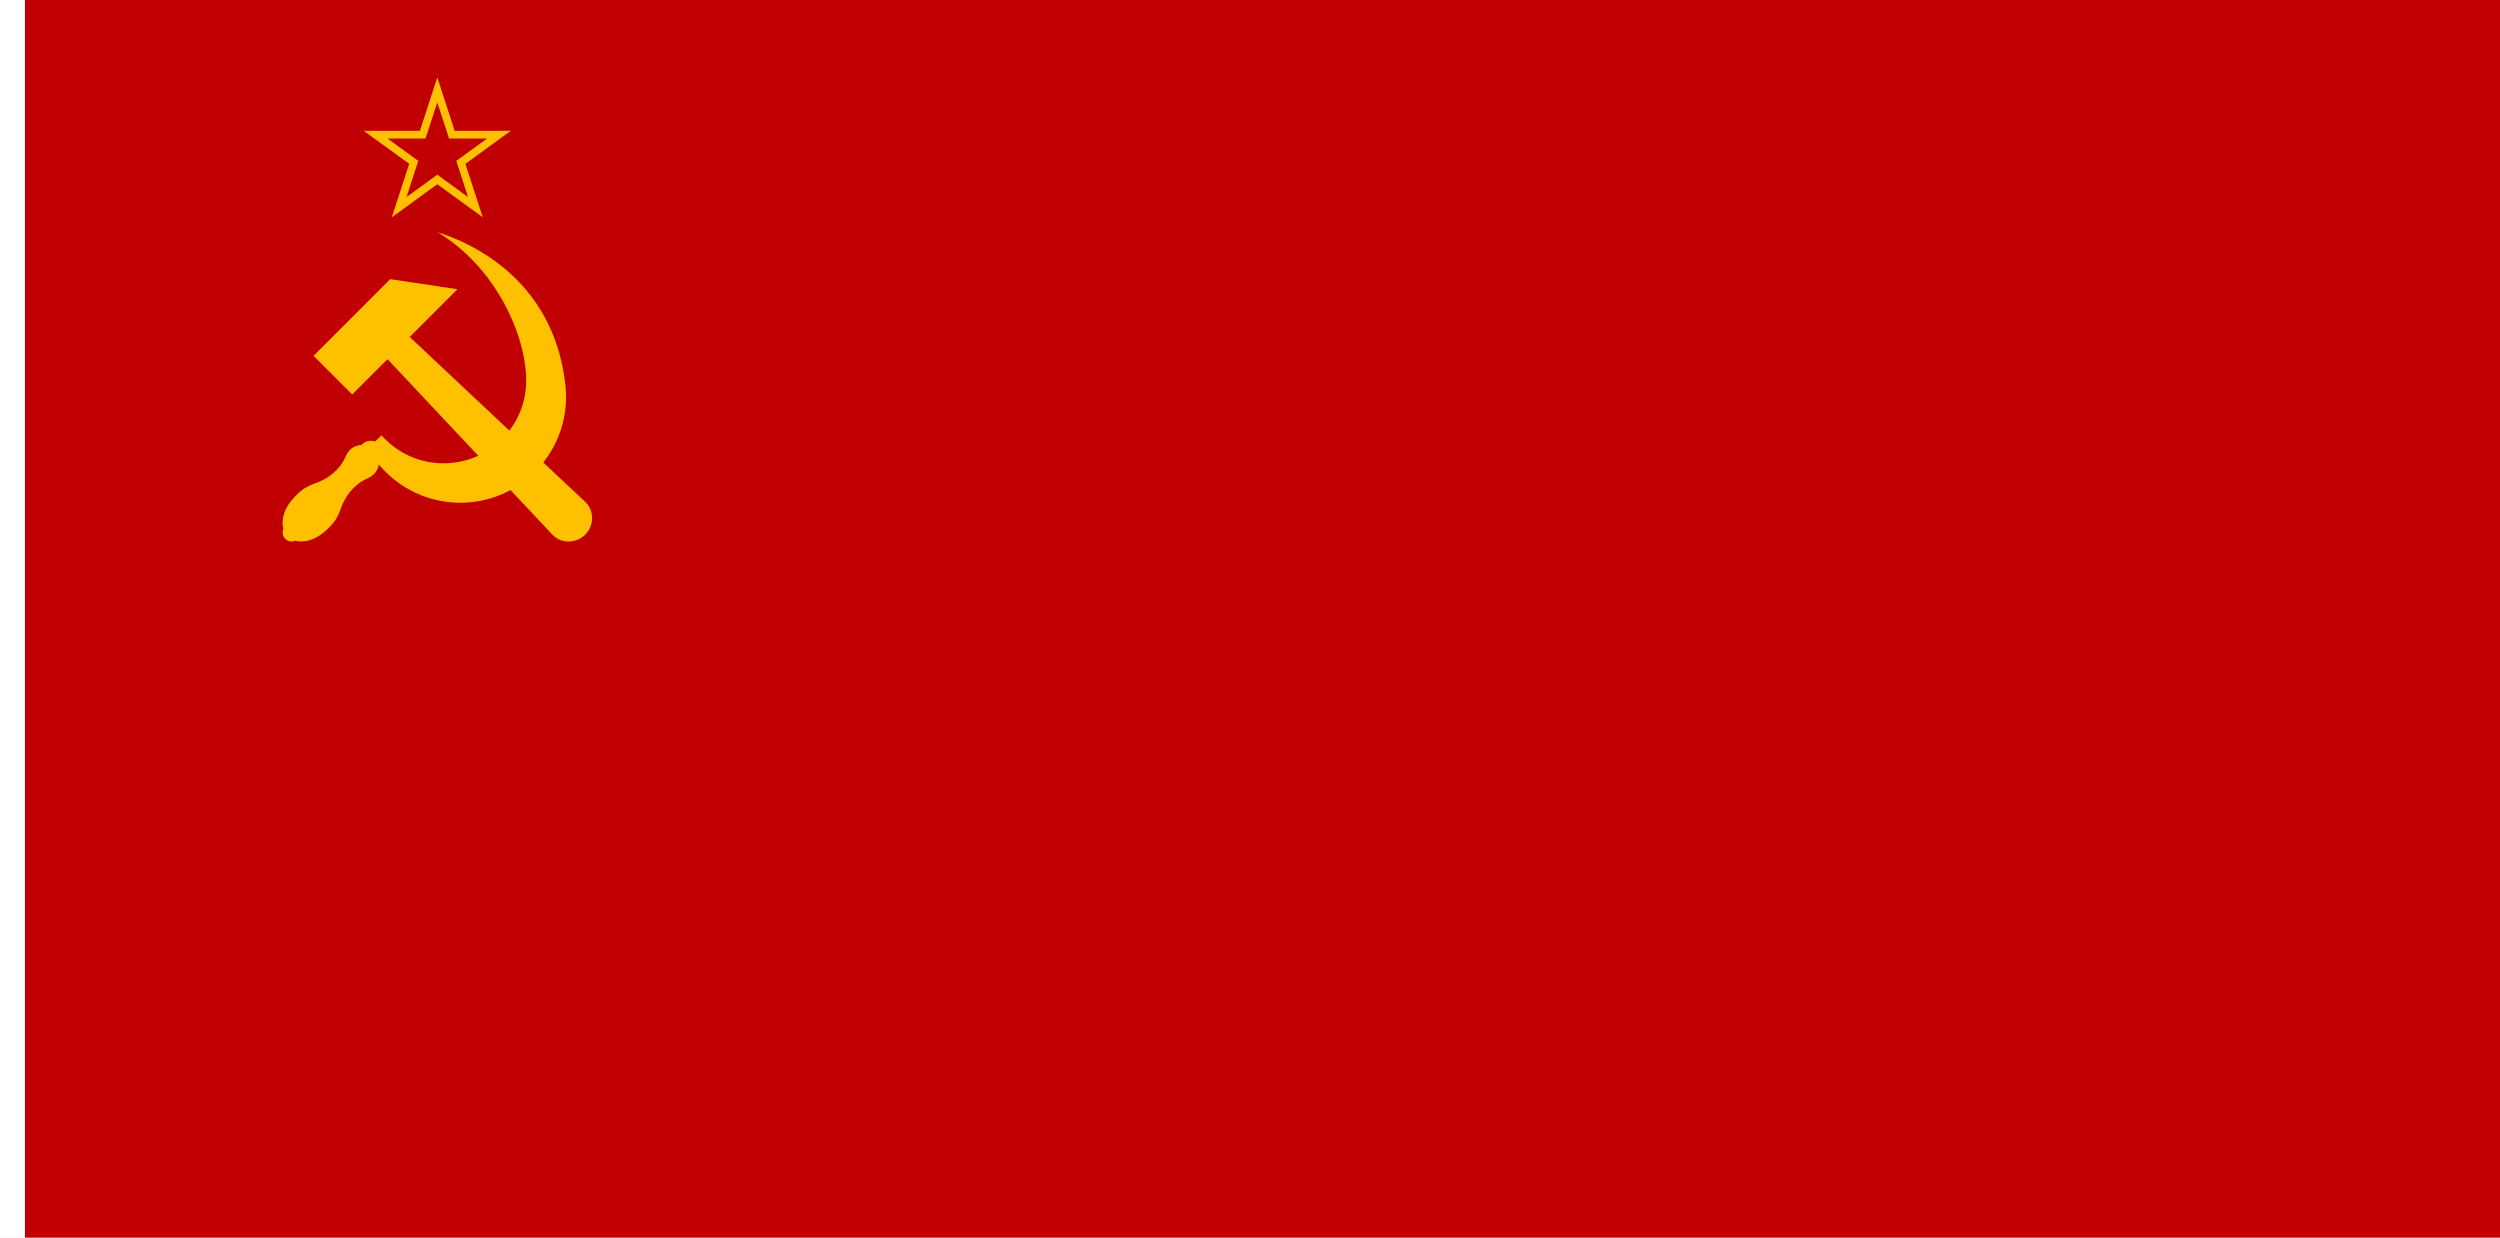
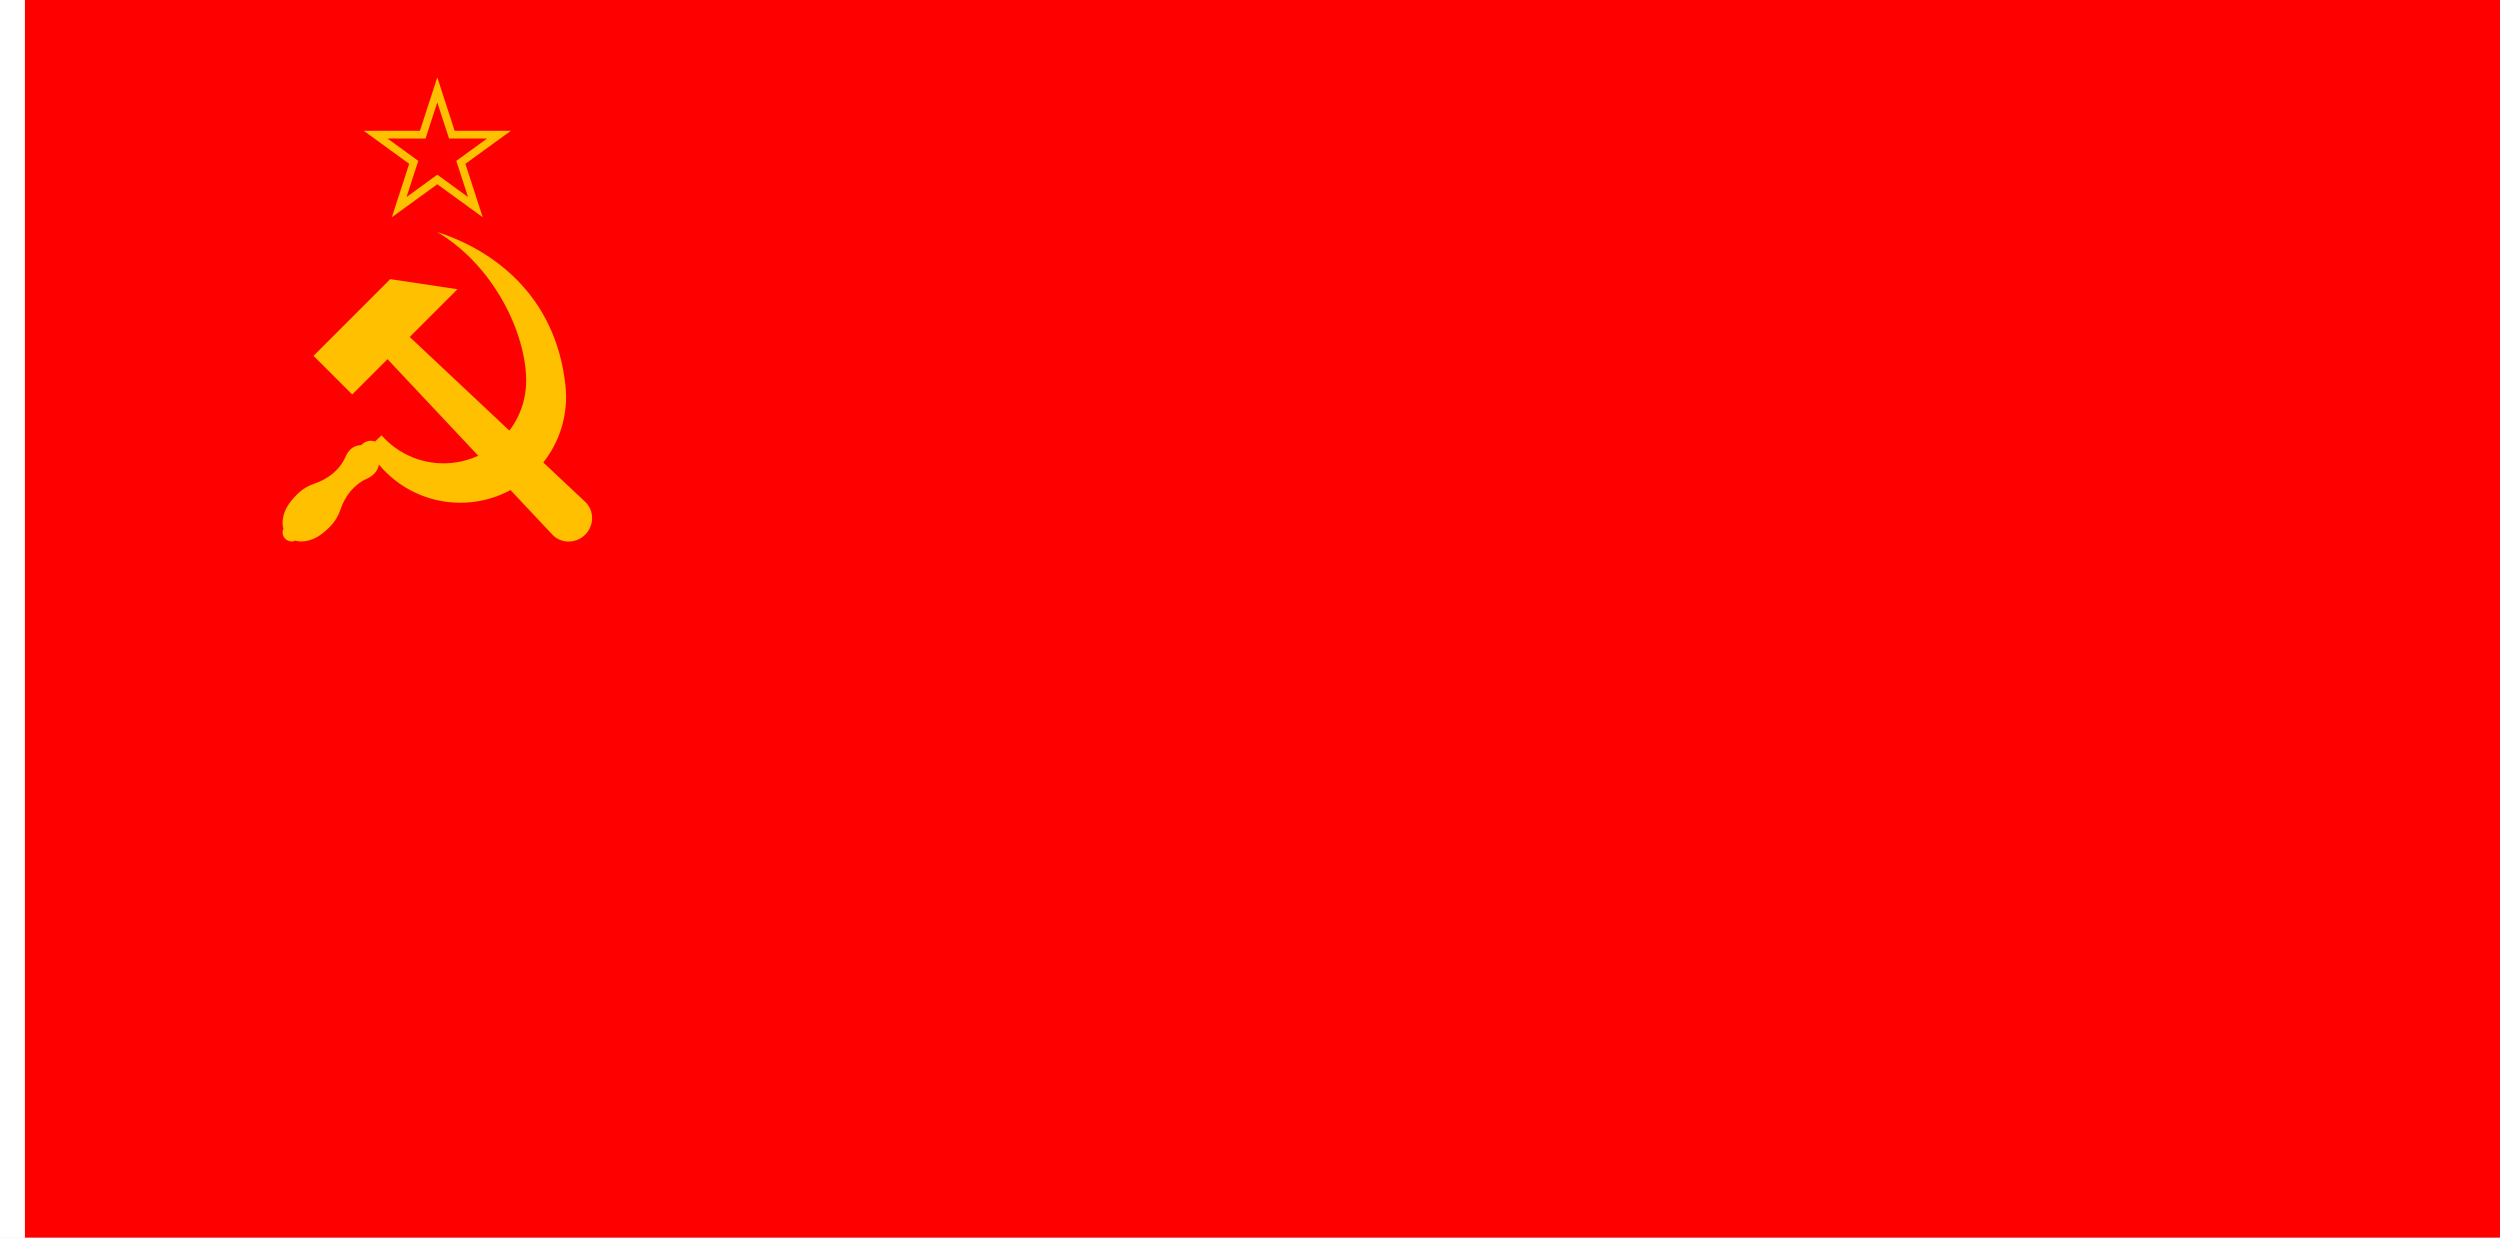
<svg xmlns="http://www.w3.org/2000/svg" width="3636" height="1800" viewBox="0 0 962.025 476.25" version="1.1" id="svg8">
  <defs id="defs2" />
  <g id="layer1" transform="translate(112.3345,-299.2679)">
-     <path id="path822" d="m 849.69,775.518 h -952.5 v -476.25 h 952.5 z" style="fill:#c00000;fill-opacity:1;stroke:none;stroke-width:1.547px;stroke-linecap:butt;stroke-linejoin:miter;stroke-opacity:1" />
+     <path id="path822" d="m 849.69,775.518 h -952.5 v -476.25 h 952.5 z" style="fill:#ff0000;fill-opacity:1;stroke:none;stroke-width:1.547px;stroke-linecap:butt;stroke-linejoin:miter;stroke-opacity:1" />
    <g id="g1" style="stroke:none;fill:#ffc000;fill-opacity:1">
      <path style="fill:#ffc000;fill-opacity:1;fill-rule:evenodd;stroke:none;stroke-width:0.265;stroke-linecap:round;stroke-linejoin:round;stroke-miterlimit:4;stroke-dasharray:none;stroke-dashoffset:0;stroke-opacity:1" d="m 55.94,388.565 c 22.256,13.256 34.193,39.496 34.203,57.162 0.01,17.581 -14.253,31.844 -31.834,31.834 -9.125,-0.005 -17.804,-3.945 -23.835,-10.792 l -2.488,2.402 c -0.519,-0.19 -1.077,-0.298 -1.661,-0.298 -1.389,5.3e-4 -2.761,0.656 -3.626,1.644 -3.36,0.213 -5.002,2.088 -6.101,4.586 -2.176,4.945 -6.711,8.551 -11.91,10.251 -2.43,0.795 -4.713,2.163 -6.645,4.095 -2.941,2.941 -5.634,6.332 -5.634,11.216 0,0.715 0.109,1.406 0.309,2.055 -0.203,0.448 -0.309,0.934 -0.309,1.426 -0.001,1.923 1.558,3.482 3.481,3.481 0.491,-2.6e-4 0.976,-0.107 1.424,-0.31 0.65,0.201 1.341,0.31 2.057,0.31 4.884,-1e-5 8.275,-2.693 11.217,-5.634 1.932,-1.932 3.3,-4.215 4.094,-6.645 1.7,-5.199 5.306,-9.734 10.251,-11.91 2.296,-1.01 4.166,-2.898 4.523,-5.421 7.648,9.209 19.068,14.706 31.289,14.713 22.509,0.012 40.758,-18.247 40.756,-40.756 -1.4e-4,-1.449 -0.081,-2.887 -0.234,-4.31 -3.792,-35.226 -28.339,-52.336 -49.326,-59.099 z" id="circle2045-0" />
      <path style="fill:#ffc000;fill-opacity:1;fill-rule:evenodd;stroke:none;stroke-width:0.265;stroke-linecap:round;stroke-linejoin:round;stroke-miterlimit:4;stroke-dasharray:none;stroke-dashoffset:0;stroke-opacity:1" d="m 112.856,492.383 c 3.594,3.377 3.487,9.141 0,12.628 -3.487,3.487 -9.251,3.594 -12.628,0 L 36.783,437.488 23.198,451.073 8.315,436.19 37.822,406.683 63.705,410.565 45.332,428.939 Z" id="path891" />
      <path id="path830" d="m 55.94,329.033 -6.683,20.568 H 27.632 l 17.496,12.711 -6.683,20.568 17.496,-12.711 17.496,12.711 -6.683,-20.568 17.496,-12.711 H 62.623 Z m -4.521,23.545 4.521,-13.912 4.52,13.912 h 14.627 l -11.834,8.598 4.521,13.912 -11.834,-8.598 -11.836,8.598 4.521,-13.912 -11.834,-8.598 z" style="color:#000000;font-style:normal;font-variant:normal;font-weight:normal;font-stretch:normal;font-size:medium;line-height:normal;font-family:sans-serif;font-variant-ligatures:normal;font-variant-position:normal;font-variant-caps:normal;font-variant-numeric:normal;font-variant-alternates:normal;font-feature-settings:normal;text-indent:0;text-align:start;text-decoration:none;text-decoration-line:none;text-decoration-style:solid;text-decoration-color:#000000;letter-spacing:normal;word-spacing:normal;text-transform:none;writing-mode:lr-tb;direction:ltr;text-orientation:mixed;dominant-baseline:auto;baseline-shift:baseline;text-anchor:start;white-space:normal;shape-padding:0;clip-rule:nonzero;display:inline;overflow:visible;visibility:visible;isolation:auto;mix-blend-mode:normal;color-interpolation:sRGB;color-interpolation-filters:linearRGB;solid-color:#000000;solid-opacity:1;vector-effect:none;fill:#ffc000;fill-opacity:1;fill-rule:evenodd;stroke:none;stroke-width:0.265;stroke-linecap:round;stroke-linejoin:round;stroke-miterlimit:4;stroke-dasharray:none;stroke-dashoffset:0;stroke-opacity:1;color-rendering:auto;image-rendering:auto;shape-rendering:auto;text-rendering:auto;enable-background:accumulate" />
    </g>
    <path style="fill:#ffffff;fill-opacity:1;stroke:none;stroke-width:0.512px;stroke-linecap:butt;stroke-linejoin:miter;stroke-opacity:1" d="m -102.81,299.268 h -9.525 v 476.25 h 9.525 z" id="path1079" />
  </g>
</svg>
